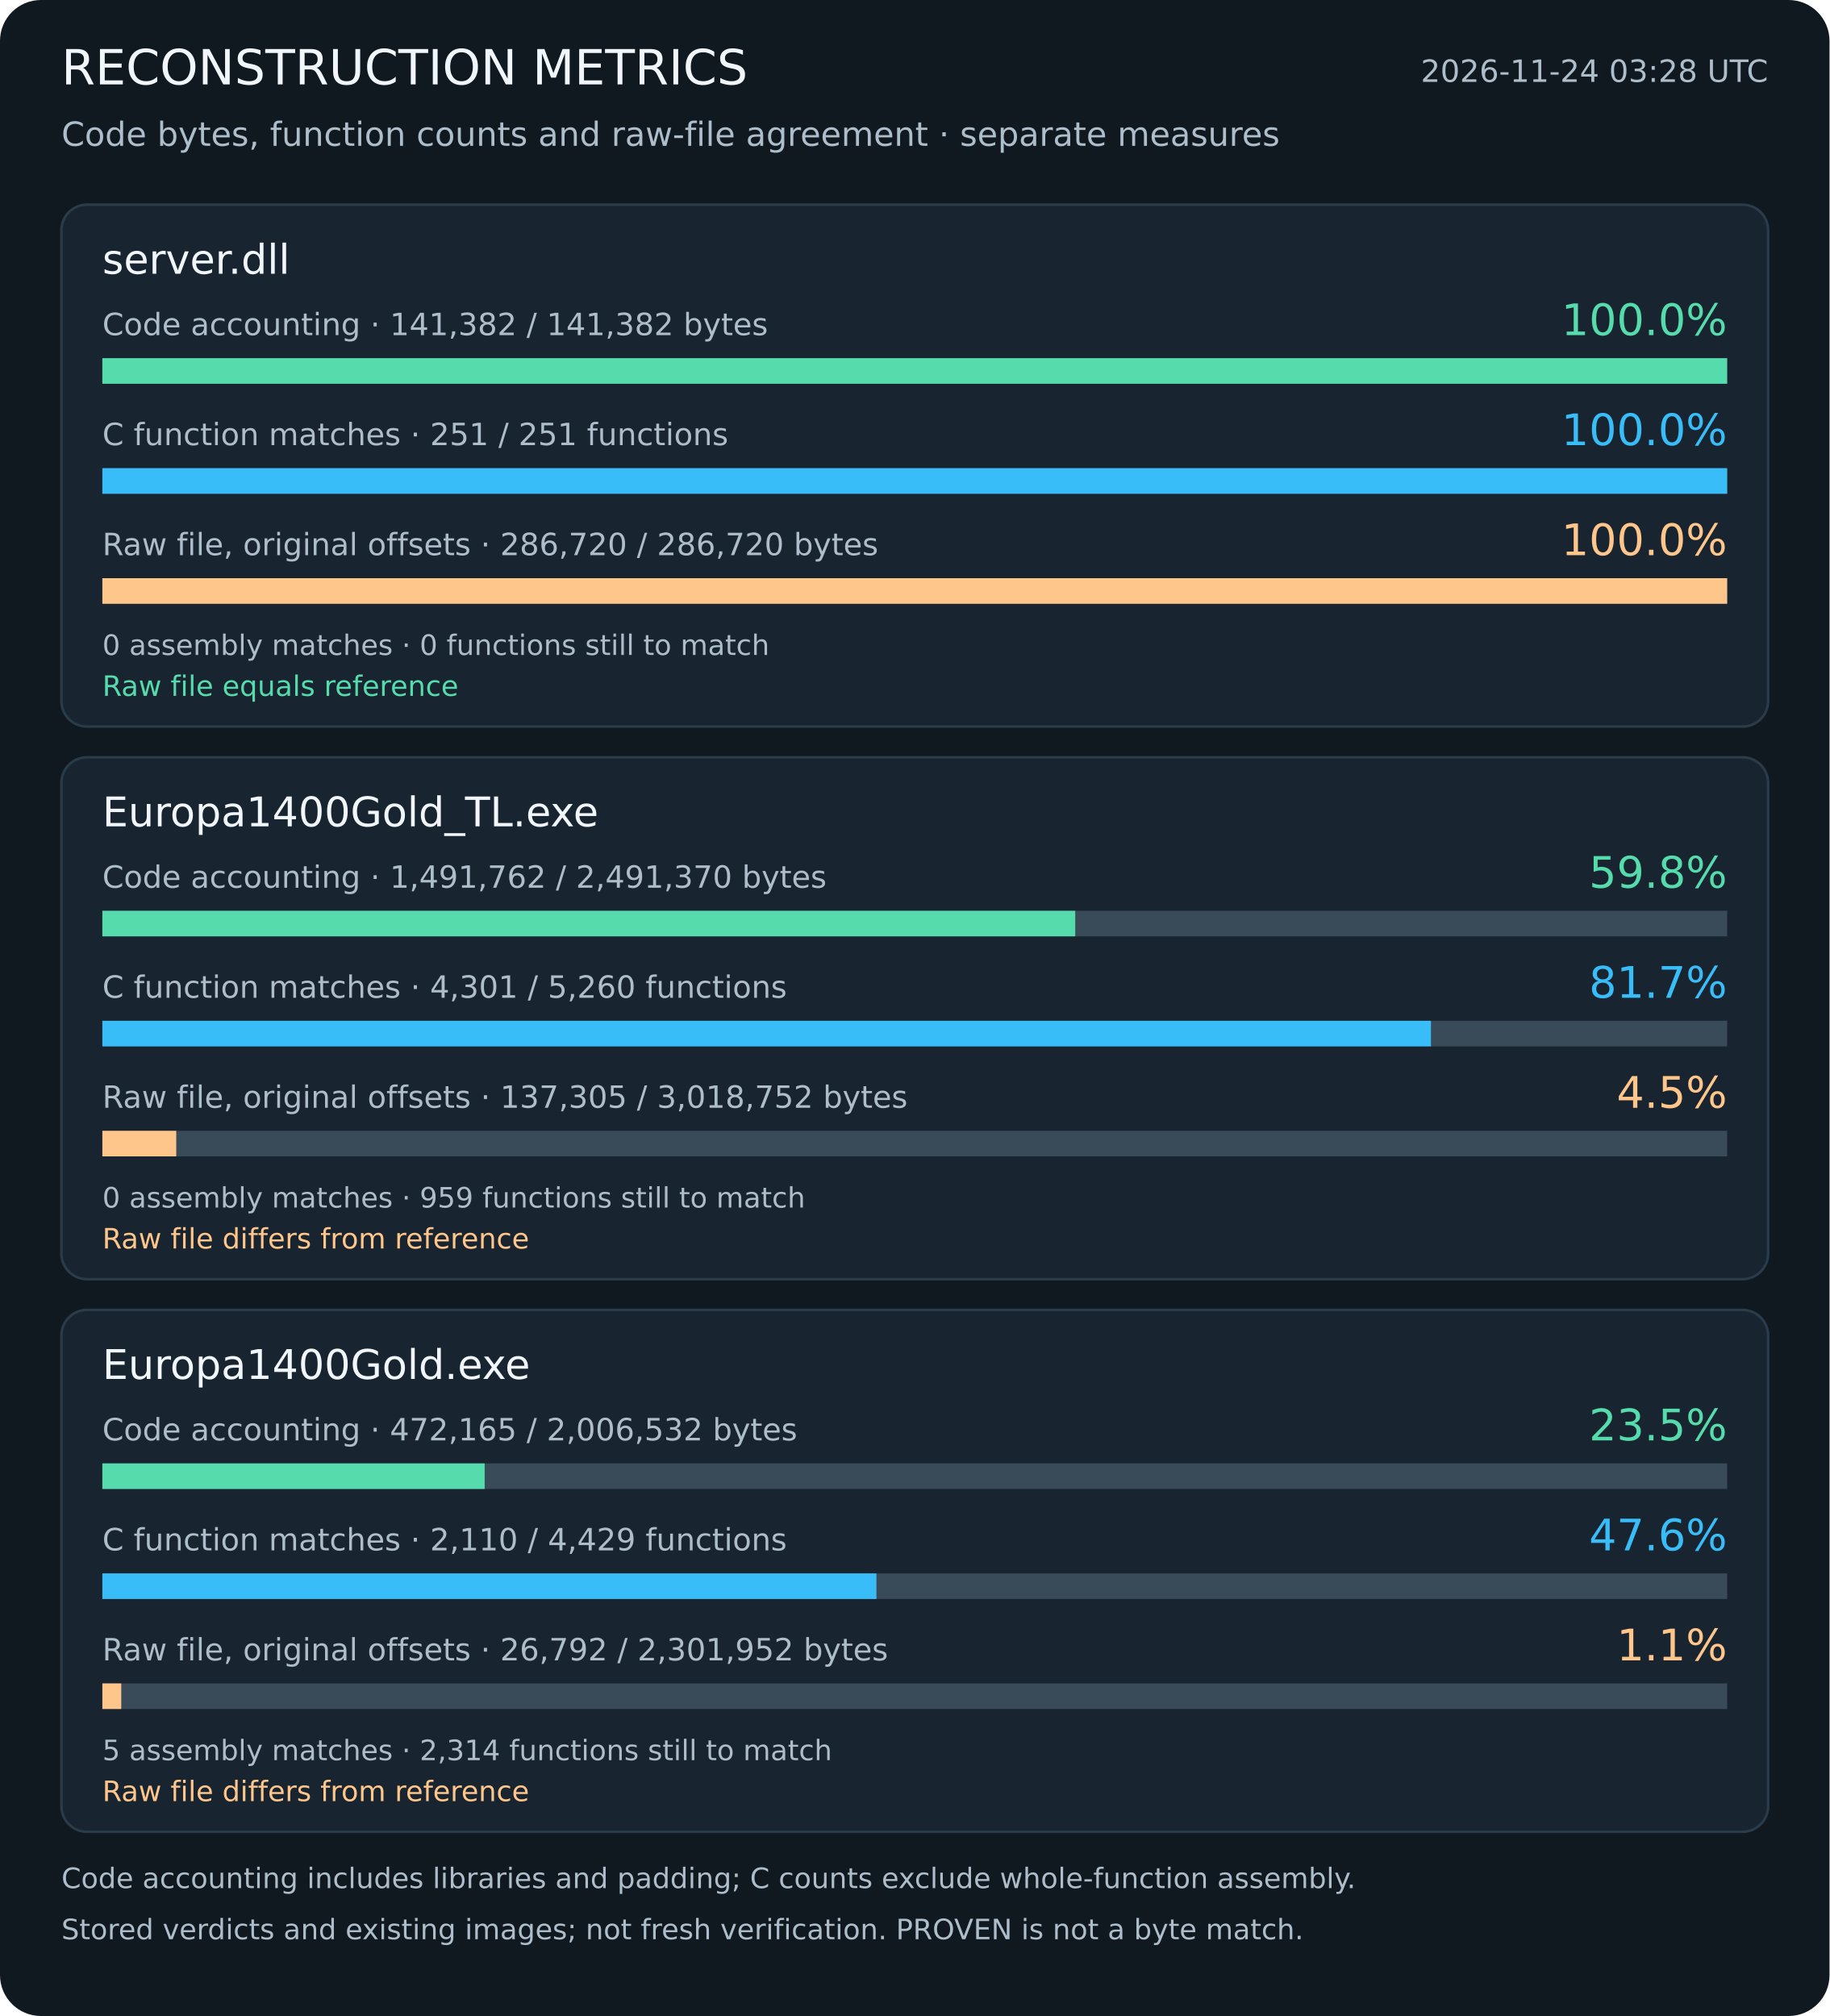
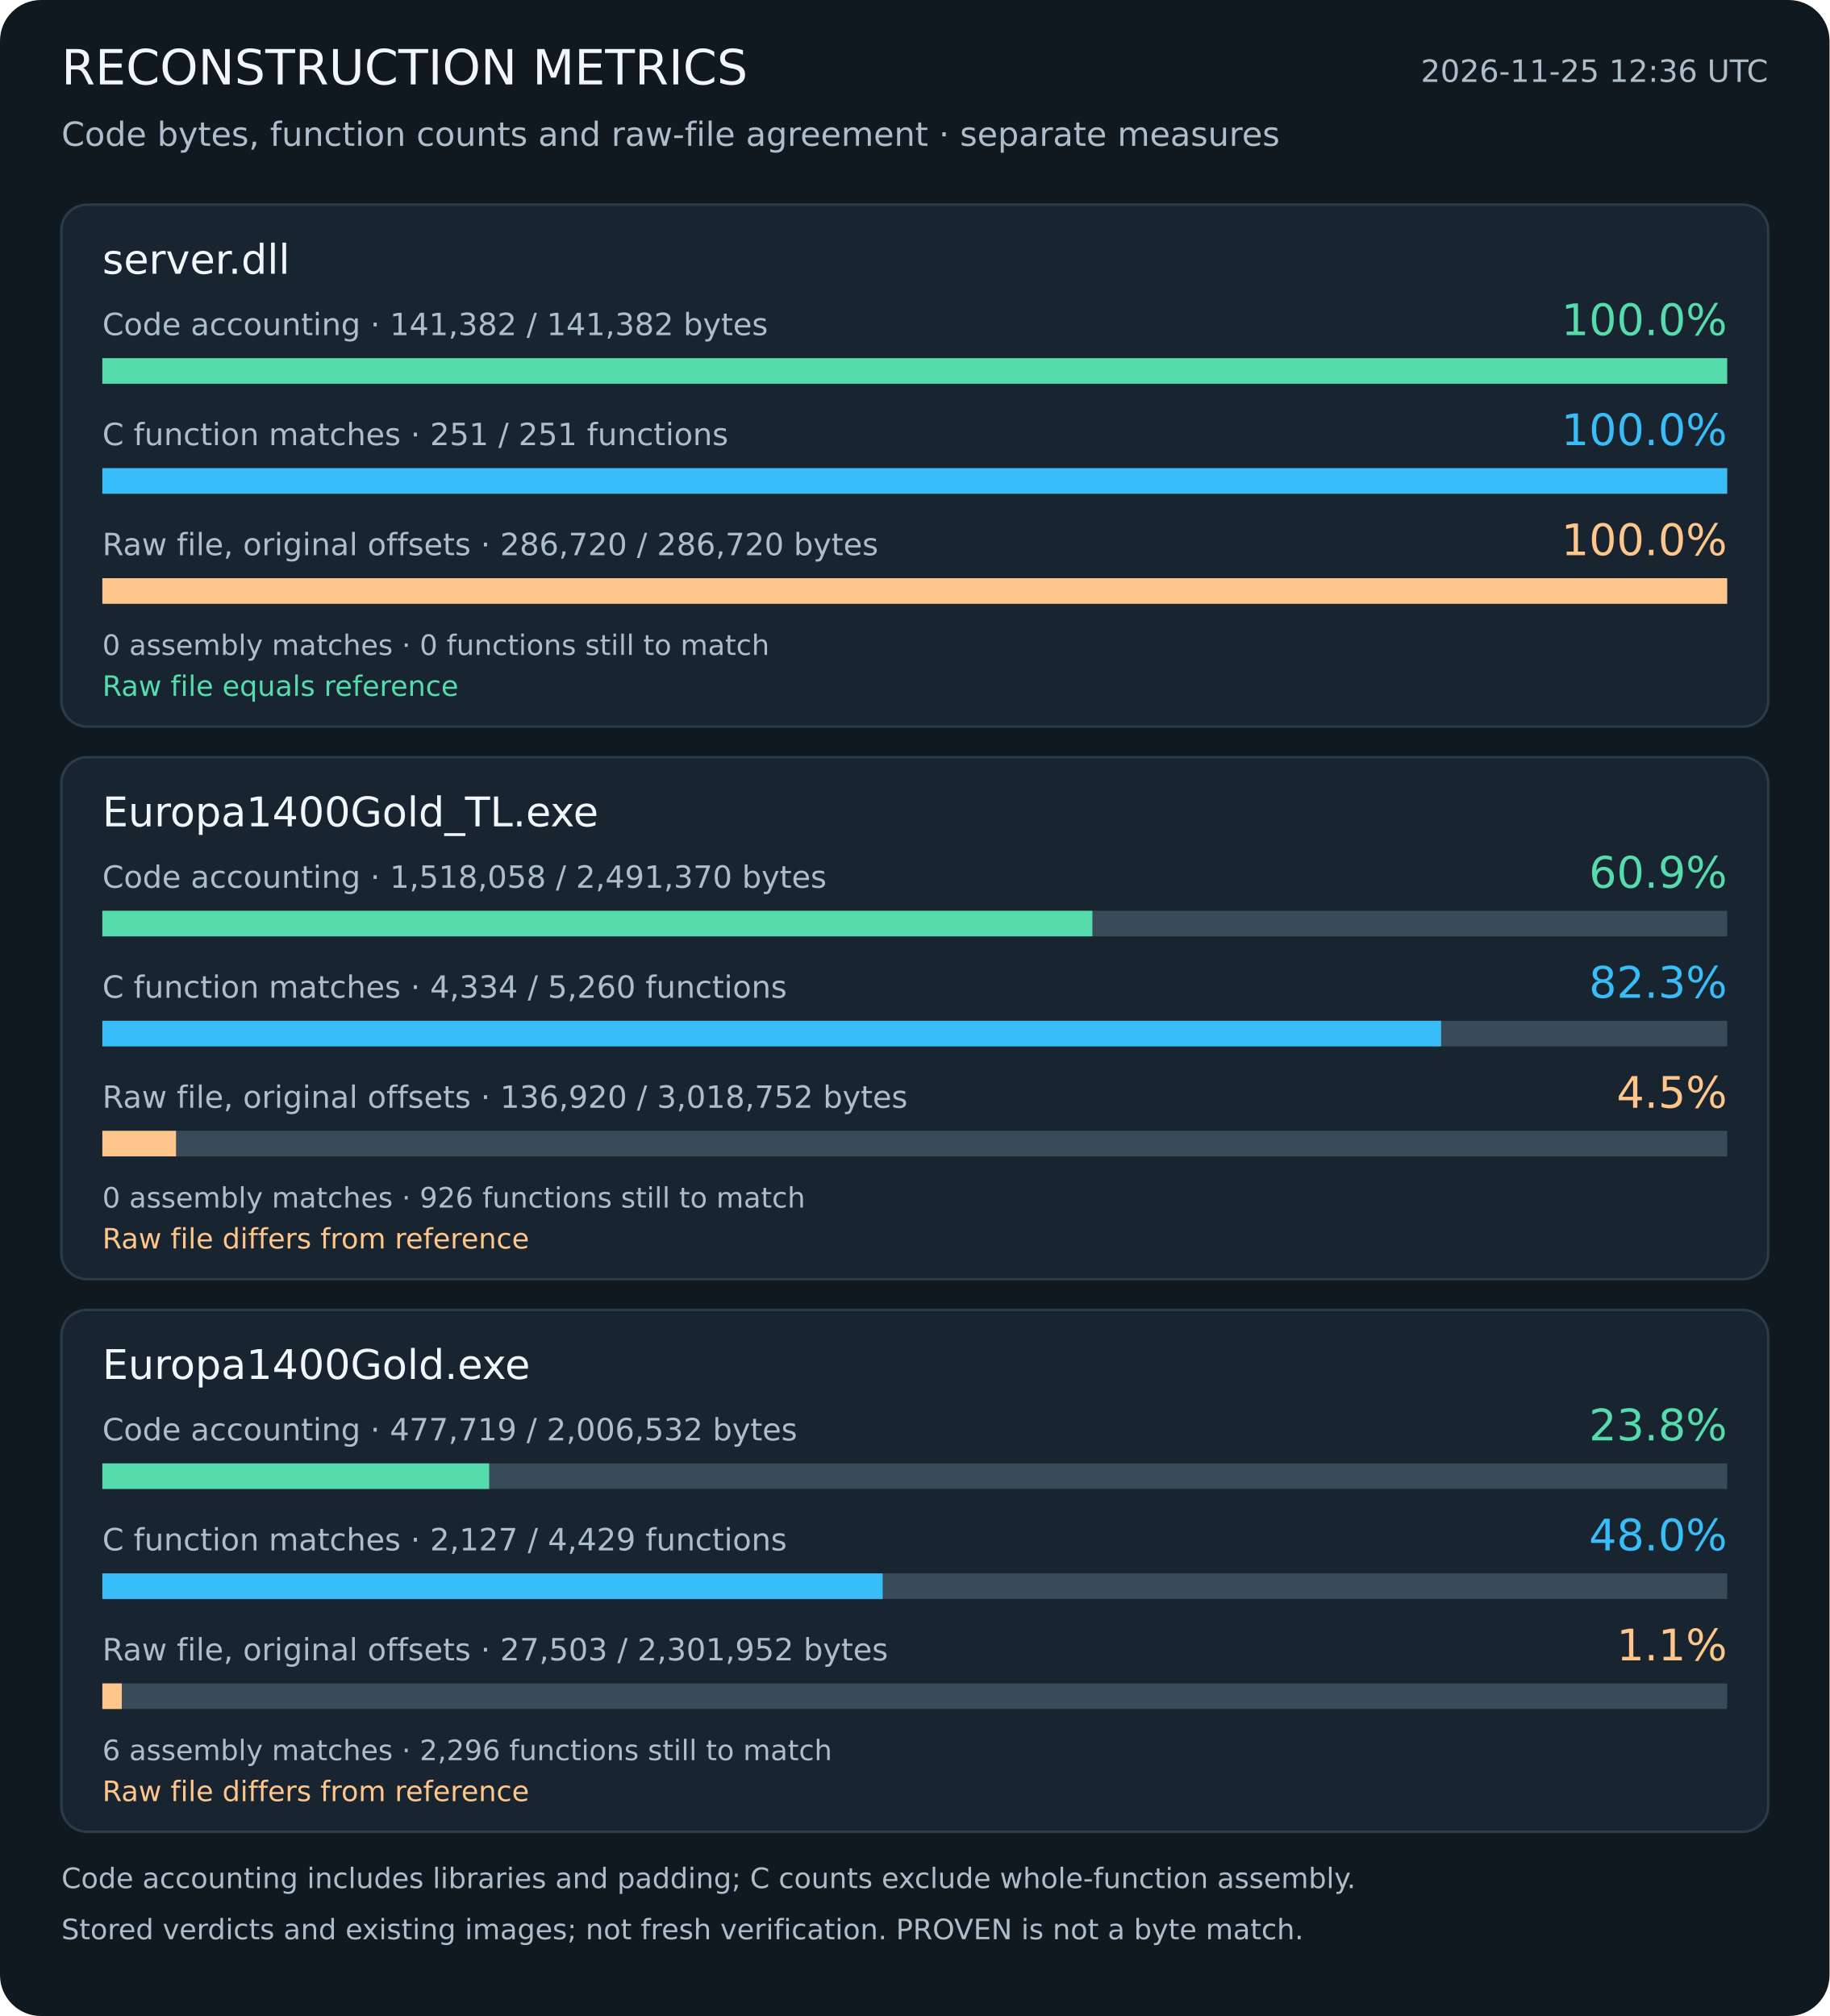
<svg xmlns="http://www.w3.org/2000/svg" width="715" height="788" viewBox="0 0 715 788" role="img" aria-labelledby="title description">
  <rect width="715" height="788" rx="16" fill="#101820" />
  <g font-family="DejaVu Sans, sans-serif">
    <text x="24" y="33" font-size="19" fill="#f1f6fa" text-anchor="start">RECONSTRUCTION METRICS</text>
-     <text x="691" y="32" font-size="12" fill="#aebdca" text-anchor="end">2026-11-24 03:28 UTC</text>
+     <text x="691" y="32" font-size="12" fill="#aebdca" text-anchor="end">2026-11-25 12:36 UTC</text>
    <text x="24" y="57" font-size="13" fill="#aebdca" text-anchor="start">Code bytes, function counts and raw-file agreement · separate measures</text>
    <rect x="24" y="80" width="667" height="204" rx="10" fill="#18242f" stroke="#2a3b49" />
    <text x="40" y="107" font-size="16" fill="#f1f6fa" text-anchor="start">server.dll</text>
    <text x="40" y="131" font-size="12" fill="#aebdca" text-anchor="start">Code accounting · 141,382 / 141,382 bytes</text>
    <text x="675" y="131" font-size="17" fill="#55dbac" text-anchor="end">100.0%</text>
    <rect x="40" y="140" width="635" height="10" fill="#394a59" />
    <rect x="40" y="140" width="635.00" height="10" fill="#55dbac" />
    <text x="40" y="174" font-size="12" fill="#aebdca" text-anchor="start">C function matches · 251 / 251 functions</text>
    <text x="675" y="174" font-size="17" fill="#39bdf8" text-anchor="end">100.0%</text>
    <rect x="40" y="183" width="635" height="10" fill="#394a59" />
    <rect x="40" y="183" width="635.00" height="10" fill="#39bdf8" />
    <text x="40" y="217" font-size="12" fill="#aebdca" text-anchor="start">Raw file, original offsets · 286,720 / 286,720 bytes</text>
    <text x="675" y="217" font-size="17" fill="#ffc68b" text-anchor="end">100.0%</text>
    <rect x="40" y="226" width="635" height="10" fill="#394a59" />
    <rect x="40" y="226" width="635.00" height="10" fill="#ffc68b" />
    <text x="40" y="256" font-size="11" fill="#aebdca" text-anchor="start">0 assembly matches · 0 functions still to match</text>
    <text x="40" y="272" font-size="11" fill="#55dbac" text-anchor="start">Raw file equals reference</text>
    <rect x="24" y="296" width="667" height="204" rx="10" fill="#18242f" stroke="#2a3b49" />
    <text x="40" y="323" font-size="16" fill="#f1f6fa" text-anchor="start">Europa1400Gold_TL.exe</text>
-     <text x="40" y="347" font-size="12" fill="#aebdca" text-anchor="start">Code accounting · 1,491,762 / 2,491,370 bytes</text>
-     <text x="675" y="347" font-size="17" fill="#55dbac" text-anchor="end">59.8%</text>
+     <text x="40" y="347" font-size="12" fill="#aebdca" text-anchor="start">Code accounting · 1,518,058 / 2,491,370 bytes</text>
+     <text x="675" y="347" font-size="17" fill="#55dbac" text-anchor="end">60.9%</text>
    <rect x="40" y="356" width="635" height="10" fill="#394a59" />
-     <rect x="40" y="356" width="380.22" height="10" fill="#55dbac" />
-     <text x="40" y="390" font-size="12" fill="#aebdca" text-anchor="start">C function matches · 4,301 / 5,260 functions</text>
-     <text x="675" y="390" font-size="17" fill="#39bdf8" text-anchor="end">81.7%</text>
+     <rect x="40" y="356" width="386.92" height="10" fill="#55dbac" />
+     <text x="40" y="390" font-size="12" fill="#aebdca" text-anchor="start">C function matches · 4,334 / 5,260 functions</text>
+     <text x="675" y="390" font-size="17" fill="#39bdf8" text-anchor="end">82.3%</text>
    <rect x="40" y="399" width="635" height="10" fill="#394a59" />
-     <rect x="40" y="399" width="519.23" height="10" fill="#39bdf8" />
-     <text x="40" y="433" font-size="12" fill="#aebdca" text-anchor="start">Raw file, original offsets · 137,305 / 3,018,752 bytes</text>
+     <rect x="40" y="399" width="523.21" height="10" fill="#39bdf8" />
+     <text x="40" y="433" font-size="12" fill="#aebdca" text-anchor="start">Raw file, original offsets · 136,920 / 3,018,752 bytes</text>
    <text x="675" y="433" font-size="17" fill="#ffc68b" text-anchor="end">4.5%</text>
    <rect x="40" y="442" width="635" height="10" fill="#394a59" />
-     <rect x="40" y="442" width="28.88" height="10" fill="#ffc68b" />
-     <text x="40" y="472" font-size="11" fill="#aebdca" text-anchor="start">0 assembly matches · 959 functions still to match</text>
+     <rect x="40" y="442" width="28.80" height="10" fill="#ffc68b" />
+     <text x="40" y="472" font-size="11" fill="#aebdca" text-anchor="start">0 assembly matches · 926 functions still to match</text>
    <text x="40" y="488" font-size="11" fill="#ffc68b" text-anchor="start">Raw file differs from reference</text>
    <rect x="24" y="512" width="667" height="204" rx="10" fill="#18242f" stroke="#2a3b49" />
    <text x="40" y="539" font-size="16" fill="#f1f6fa" text-anchor="start">Europa1400Gold.exe</text>
-     <text x="40" y="563" font-size="12" fill="#aebdca" text-anchor="start">Code accounting · 472,165 / 2,006,532 bytes</text>
-     <text x="675" y="563" font-size="17" fill="#55dbac" text-anchor="end">23.5%</text>
+     <text x="40" y="563" font-size="12" fill="#aebdca" text-anchor="start">Code accounting · 477,719 / 2,006,532 bytes</text>
+     <text x="675" y="563" font-size="17" fill="#55dbac" text-anchor="end">23.8%</text>
    <rect x="40" y="572" width="635" height="10" fill="#394a59" />
-     <rect x="40" y="572" width="149.42" height="10" fill="#55dbac" />
-     <text x="40" y="606" font-size="12" fill="#aebdca" text-anchor="start">C function matches · 2,110 / 4,429 functions</text>
-     <text x="675" y="606" font-size="17" fill="#39bdf8" text-anchor="end">47.6%</text>
+     <rect x="40" y="572" width="151.18" height="10" fill="#55dbac" />
+     <text x="40" y="606" font-size="12" fill="#aebdca" text-anchor="start">C function matches · 2,127 / 4,429 functions</text>
+     <text x="675" y="606" font-size="17" fill="#39bdf8" text-anchor="end">48.0%</text>
    <rect x="40" y="615" width="635" height="10" fill="#394a59" />
-     <rect x="40" y="615" width="302.52" height="10" fill="#39bdf8" />
-     <text x="40" y="649" font-size="12" fill="#aebdca" text-anchor="start">Raw file, original offsets · 26,792 / 2,301,952 bytes</text>
+     <rect x="40" y="615" width="304.95" height="10" fill="#39bdf8" />
+     <text x="40" y="649" font-size="12" fill="#aebdca" text-anchor="start">Raw file, original offsets · 27,503 / 2,301,952 bytes</text>
    <text x="675" y="649" font-size="17" fill="#ffc68b" text-anchor="end">1.1%</text>
    <rect x="40" y="658" width="635" height="10" fill="#394a59" />
-     <rect x="40" y="658" width="7.39" height="10" fill="#ffc68b" />
-     <text x="40" y="688" font-size="11" fill="#aebdca" text-anchor="start">5 assembly matches · 2,314 functions still to match</text>
+     <rect x="40" y="658" width="7.59" height="10" fill="#ffc68b" />
+     <text x="40" y="688" font-size="11" fill="#aebdca" text-anchor="start">6 assembly matches · 2,296 functions still to match</text>
    <text x="40" y="704" font-size="11" fill="#ffc68b" text-anchor="start">Raw file differs from reference</text>
    <text x="24" y="738" font-size="11" fill="#aebdca" text-anchor="start">Code accounting includes libraries and padding; C counts exclude whole-function assembly.</text>
    <text x="24" y="758" font-size="11" fill="#aebdca" text-anchor="start">Stored verdicts and existing images; not fresh verification. PROVEN is not a byte match.</text>
  </g>
</svg>
